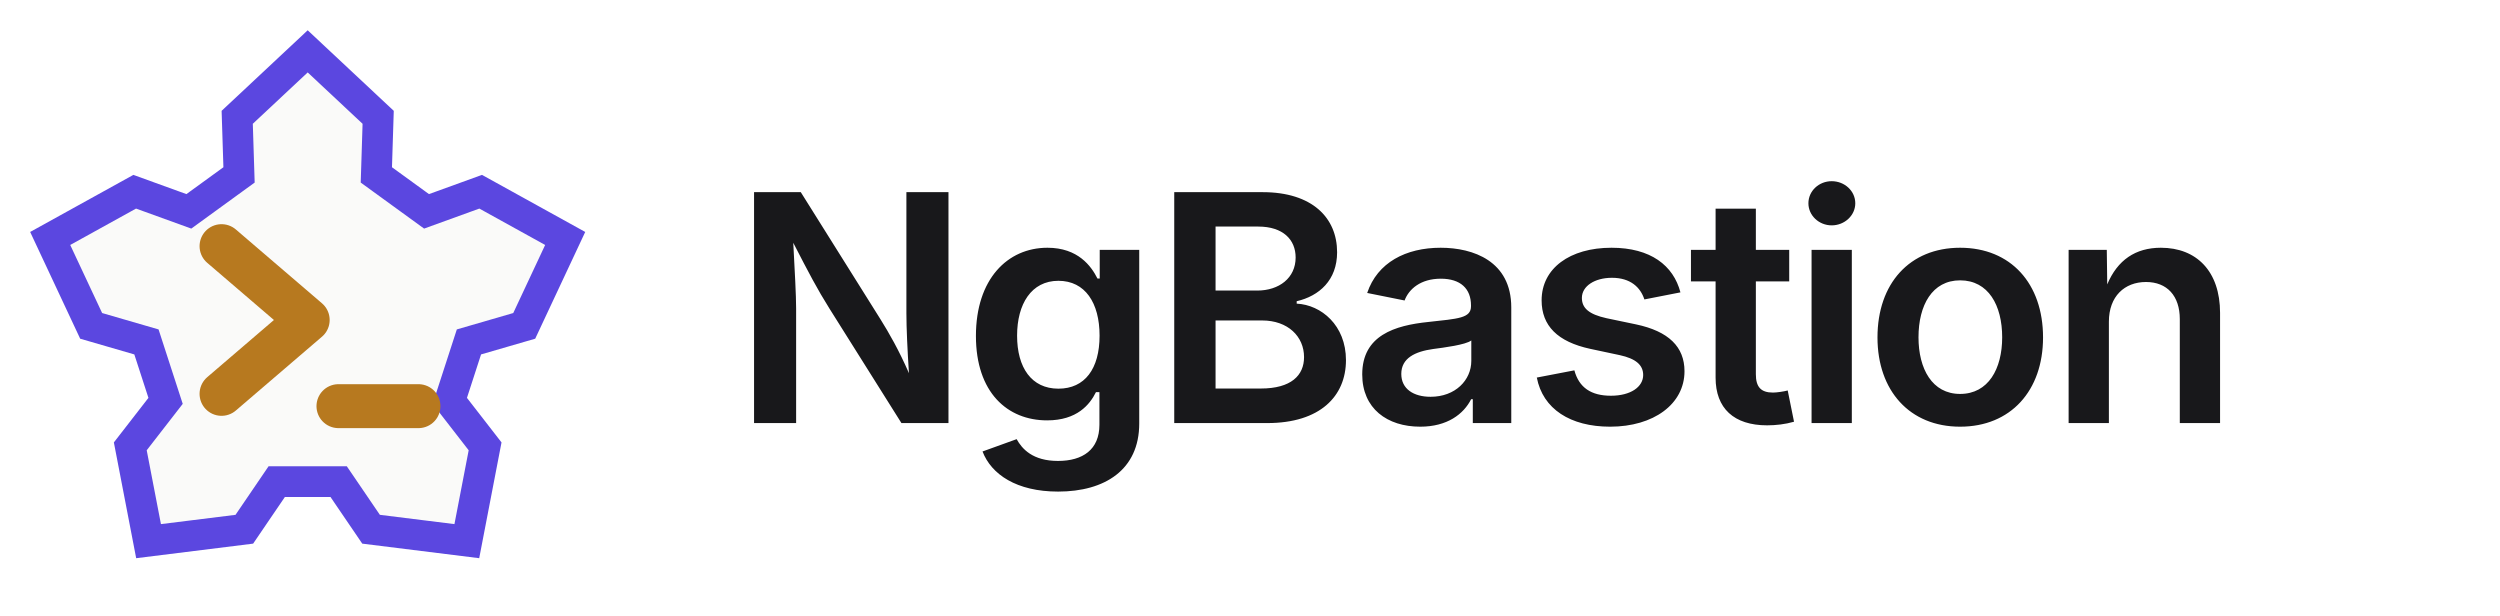
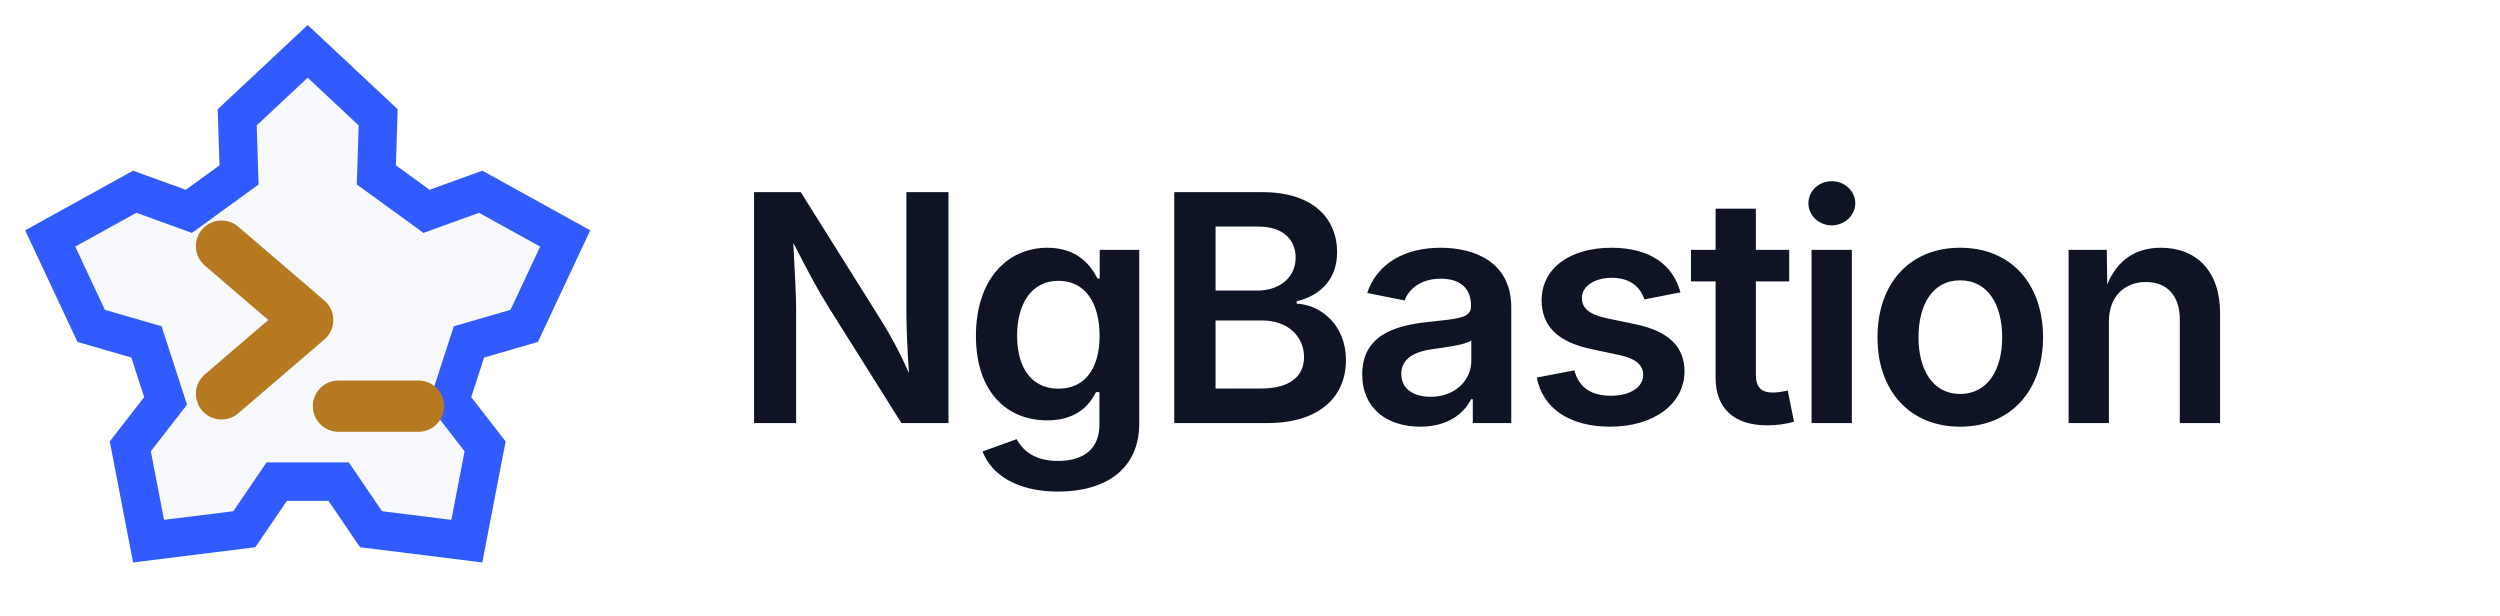
<svg xmlns="http://www.w3.org/2000/svg" viewBox="0 0 260 64" width="260" height="64" role="img" aria-label="NgBastion">
-   <polygon points="24.86,18.19 24.67,12.20 32.00,5.34 39.33,12.20 39.14,18.19 44.36,21.98 49.99,19.94 58.78,24.80 54.52,33.89 48.77,35.56 46.78,41.69 50.45,46.42 48.55,56.28 38.59,55.04 35.22,50.09 28.78,50.09 25.41,55.04 15.45,56.28 13.55,46.42 17.22,41.69 15.23,35.56 9.48,33.89 5.22,24.80 14.01,19.94 19.64,21.98" fill="#fafaf9" stroke="#5b47e0" stroke-width="3.2" stroke-linejoin="miter" />
-   <path d="M23.04 25.6 L32 33.28 L23.04 40.96" fill="none" stroke="#b7791f" stroke-width="4.571" stroke-linecap="round" stroke-linejoin="round" />
-   <path d="M35.2 42.24 H43.52" stroke="#b7791f" stroke-width="4.571" stroke-linecap="round" />
-   <text x="76" y="44" font-family="'Geist', 'Inter', 'Helvetica Neue', Arial, sans-serif" font-size="33" font-weight="600" letter-spacing="-1" fill="#18181b">NgBastion</text>
+   <polygon points="24.86,18.19 24.67,12.20 32.00,5.34 39.33,12.20 39.14,18.19 44.36,21.98 49.99,19.94 58.78,24.80 54.52,33.89 48.77,35.56 46.78,41.69 50.45,46.42 48.55,56.28 38.59,55.04 35.22,50.09 28.78,50.09 25.41,55.04 15.45,56.28 13.55,46.42 17.22,41.69 15.23,35.56 9.48,33.89 5.22,24.80 14.01,19.94 19.64,21.98" fill="#f8f9fc" stroke="#315bff" stroke-width="4" stroke-linejoin="miter" />
+   <path d="M23.04 25.6 L32 33.28 L23.04 40.96" fill="none" stroke="#b7791f" stroke-width="5.333" stroke-linecap="round" stroke-linejoin="round" />
+   <path d="M35.2 42.24 H43.52" stroke="#b7791f" stroke-width="5.333" stroke-linecap="round" />
+   <text x="76" y="44" font-family="'Geist', 'Inter', 'Helvetica Neue', Arial, sans-serif" font-size="33" font-weight="600" letter-spacing="-1" fill="#0f1424">NgBastion</text>
</svg>
